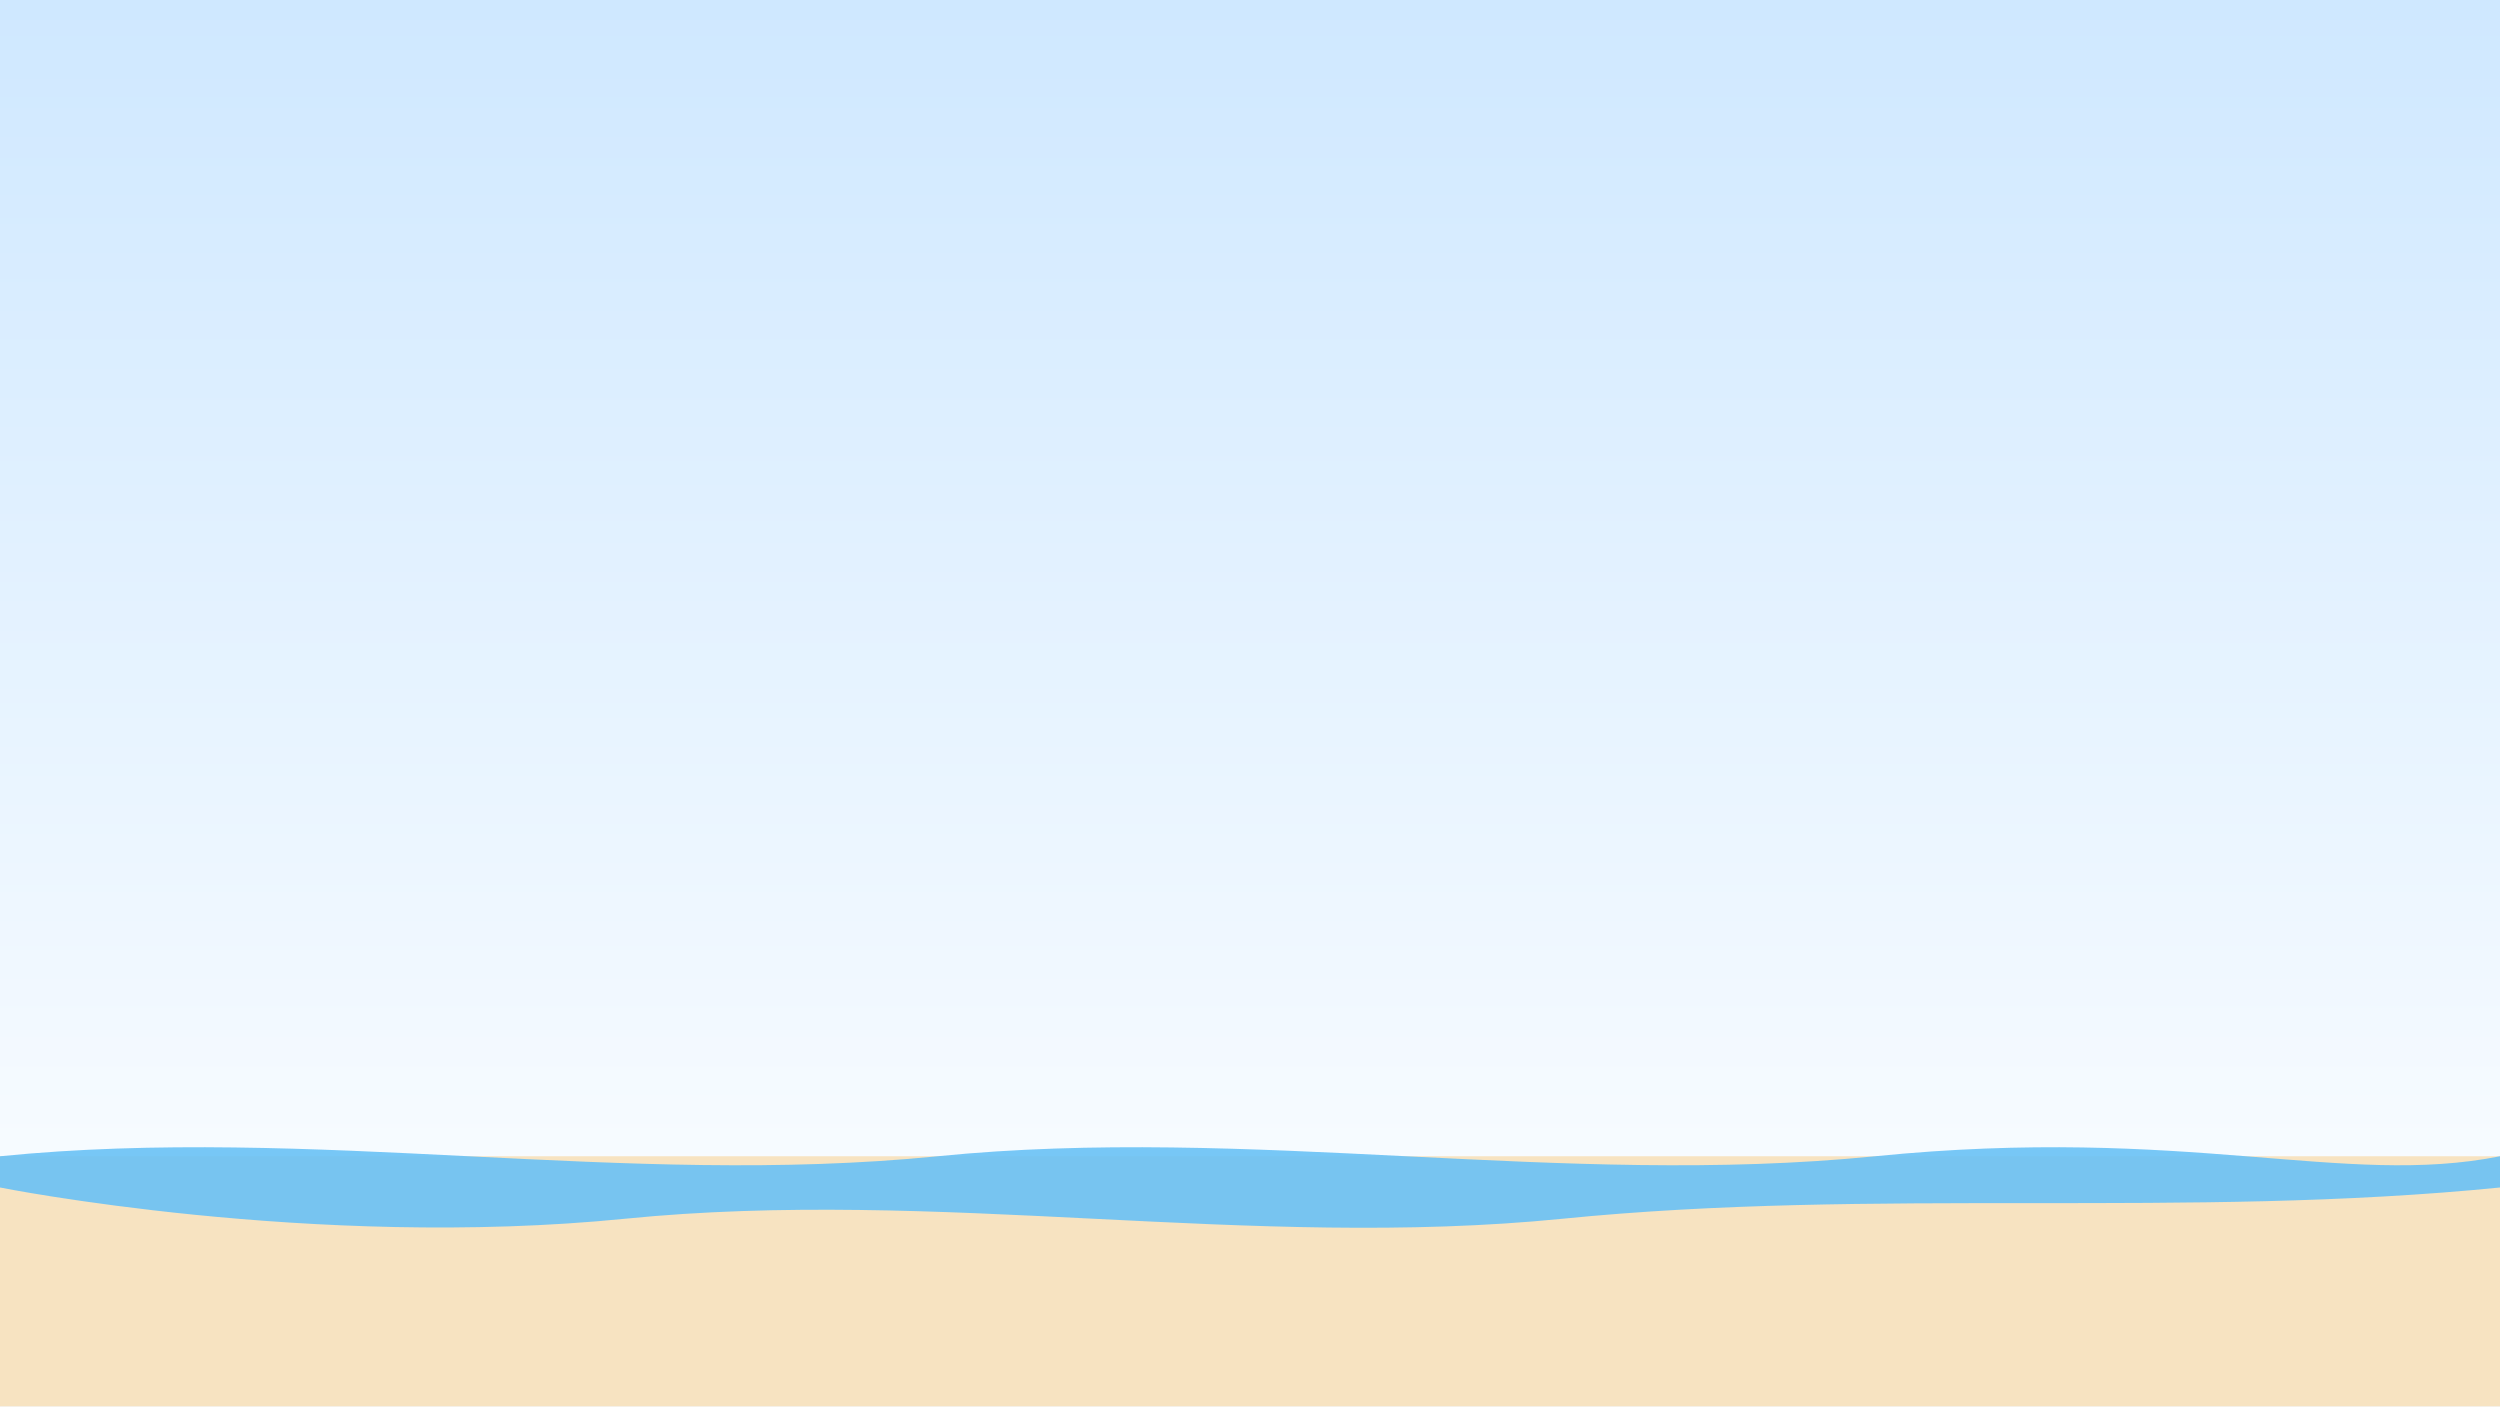
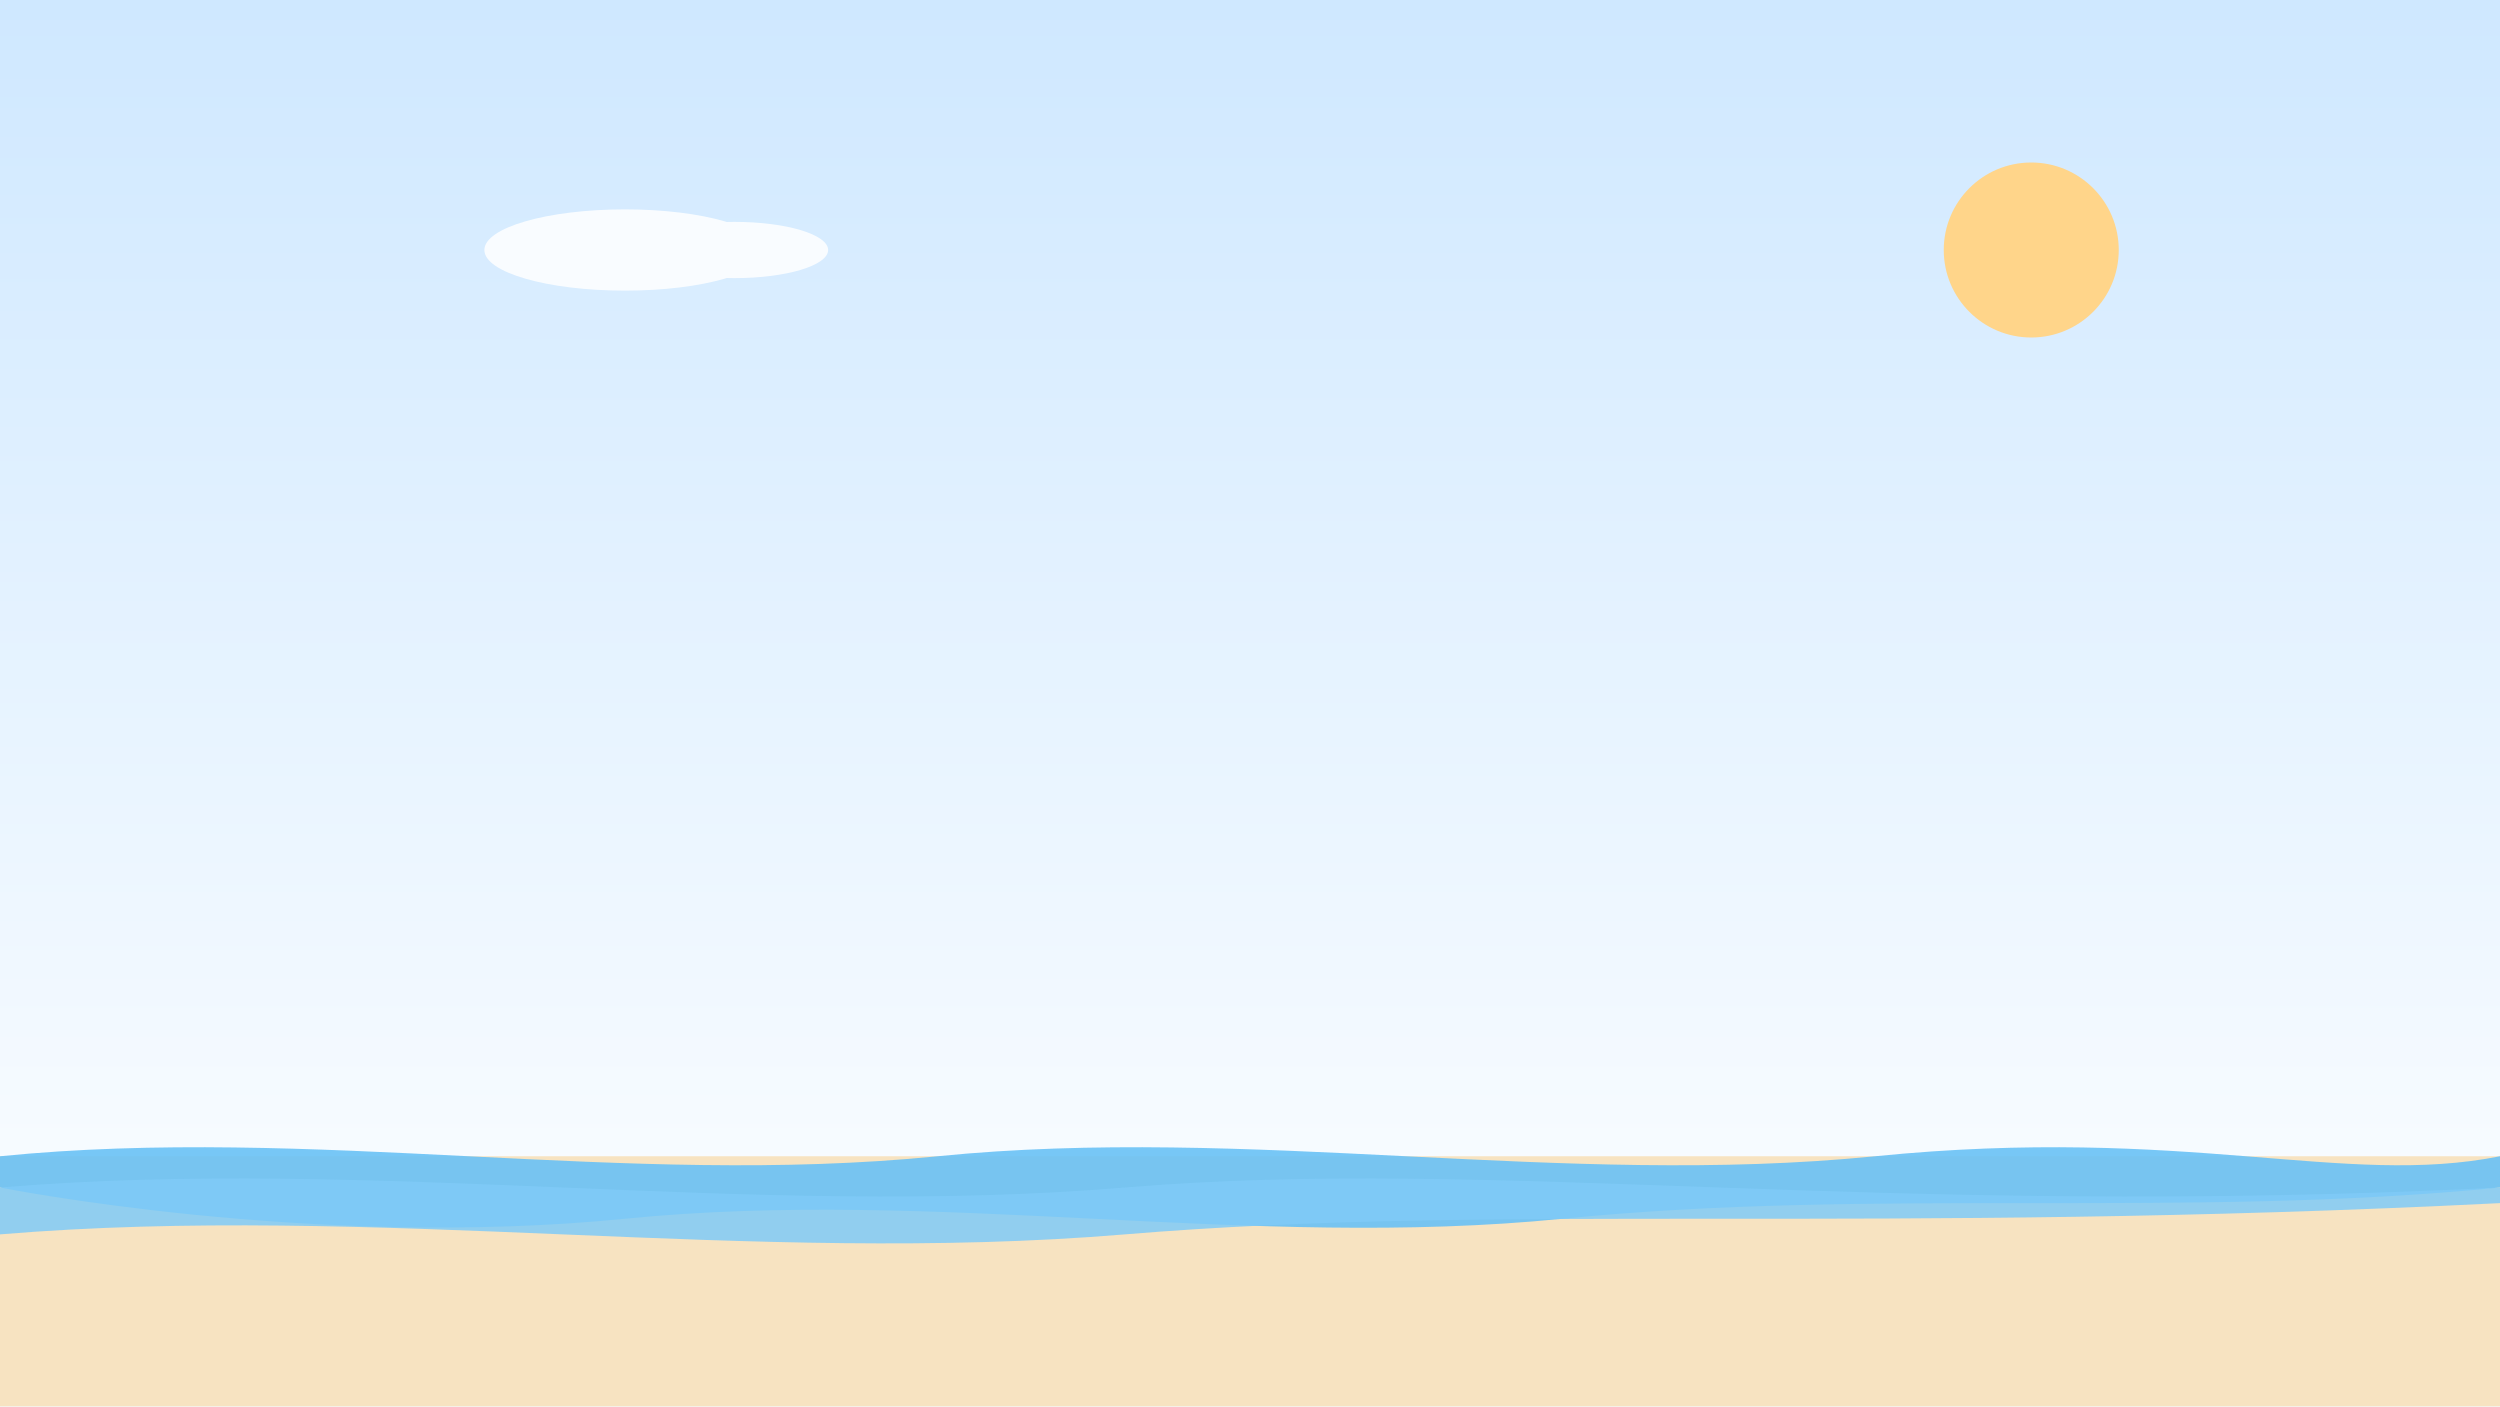
<svg xmlns="http://www.w3.org/2000/svg" viewBox="0 0 1600 900" width="1600" height="900">
  <defs>
    <linearGradient id="sky" x1="0" y1="0" x2="0" y2="1">
      <stop offset="0%" stop-color="#cfe8ff" />
      <stop offset="100%" stop-color="#ffffff" />
    </linearGradient>
  </defs>
  <rect width="1600" height="900" fill="url(#sky)" />
+   <circle cx="1300" cy="160" r="56" fill="#ffd58a" />
+   <g fill="#ffffff" opacity="0.85">
+     <ellipse cx="400" cy="160" rx="90" ry="26" />
+     <ellipse cx="470" cy="160" rx="60" ry="18" />
+   </g>
  <rect y="740" width="1600" height="160" fill="#f7e3c1" />
  <path d="M0 740 C 200 720, 400 760, 600 740 C 800 720, 1000 760, 1200 740 C 1400 720, 1500 760, 1600 740 L 1600 760 C 1400 780, 1200 760, 1000 780 C 800 800, 600 760, 400 780 C 200 800, 0 760, 0 760 Z" fill="#69c1f5" opacity="0.9" />
+   <path d="M0 760 C 240 740, 480 780, 720 760 C 960 740, 1200 780, 1600 760 L 1600 770 C 1200 790, 960 770, 720 790 C 480 810, 240 770, 0 790 Z" fill="#7fcaf7" opacity="0.85" />
</svg>
